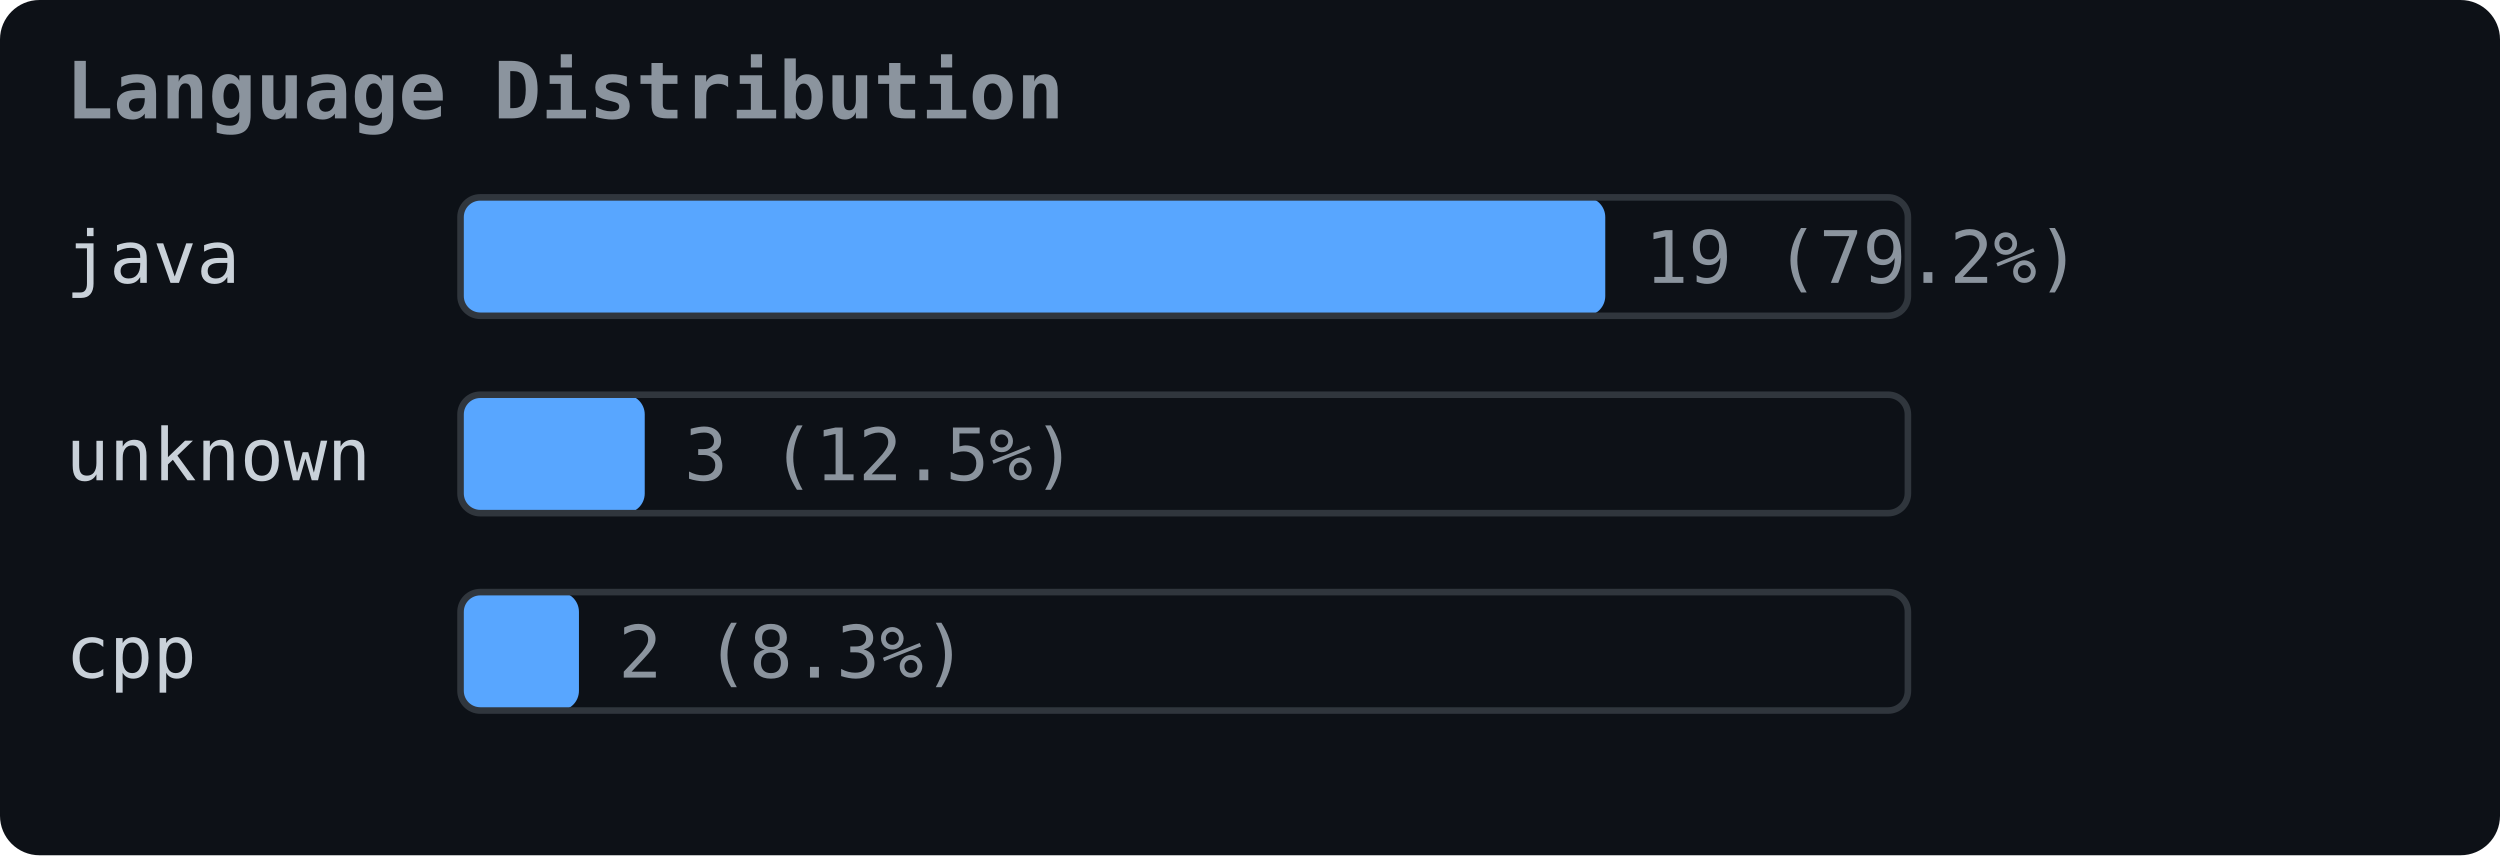
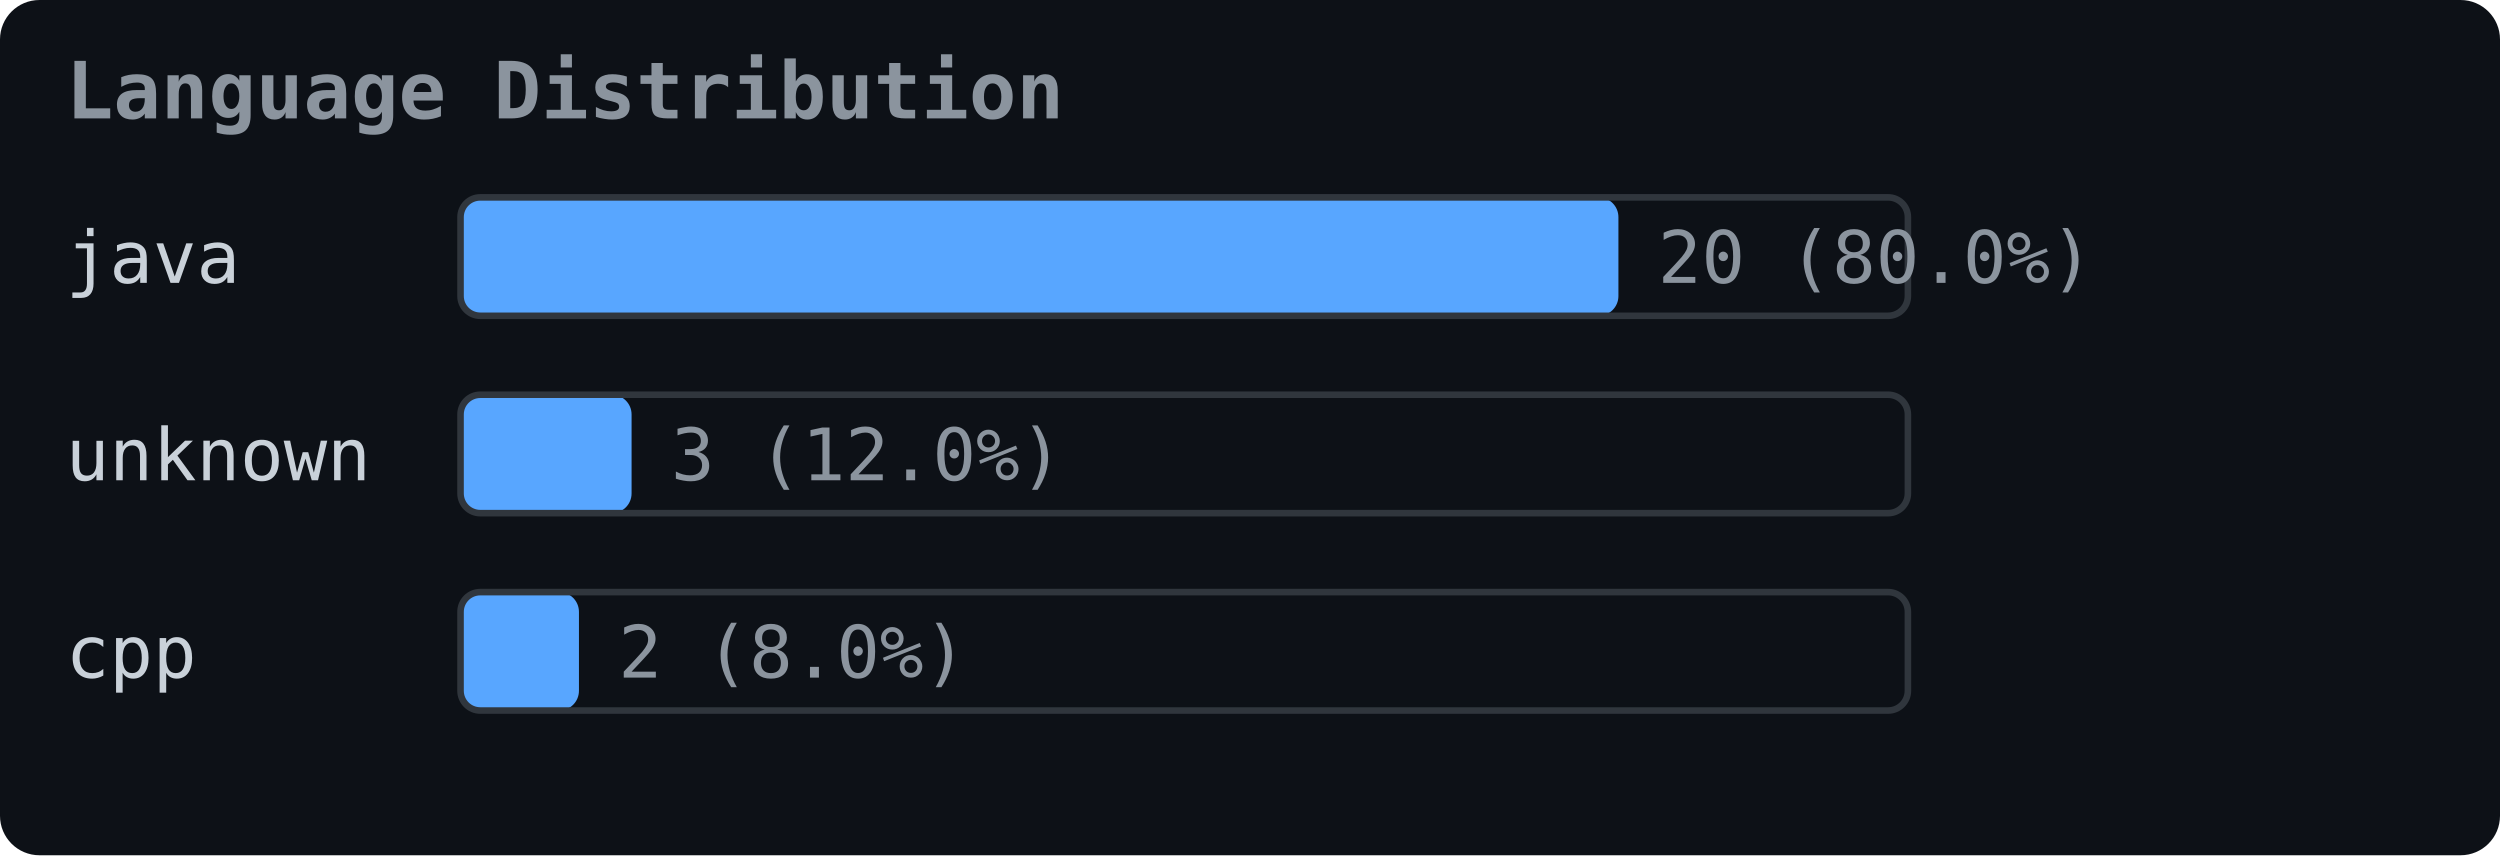
<svg xmlns="http://www.w3.org/2000/svg" width="380" height="130" viewBox="0 0 {width} {height}">
  <rect width="380" height="130" fill="#0d1117" rx="6" />
  <text x="10" y="18" font-size="12" fill="#8b949e" font-family="monospace" font-weight="bold">Language Distribution</text>
  <text x="10" y="43" font-size="11" fill="#c9d1d9" font-family="monospace">java   </text>
-   <rect x="70" y="30" width="174" height="18" rx="3" fill="#58a6ff" />
+   <rect x="70" y="30" width="176" height="18" rx="3" fill="#58a6ff" />
  <rect x="70" y="30" width="220" height="18" rx="3" fill="none" stroke="#30363d" />
-   <text x="250" y="43" font-size="11" fill="#8b949e" font-family="monospace">19 (79.2%)</text>
+   <text x="252" y="43" font-size="11" fill="#8b949e" font-family="monospace">20 (80.0%)</text>
  <text x="10" y="73" font-size="11" fill="#c9d1d9" font-family="monospace">unknown</text>
-   <rect x="70" y="60" width="28" height="18" rx="3" fill="#58a6ff" />
+   <rect x="70" y="60" width="26" height="18" rx="3" fill="#58a6ff" />
  <rect x="70" y="60" width="220" height="18" rx="3" fill="none" stroke="#30363d" />
-   <text x="104" y="73" font-size="11" fill="#8b949e" font-family="monospace">3 (12.5%)</text>
+   <text x="102" y="73" font-size="11" fill="#8b949e" font-family="monospace">3 (12.0%)</text>
  <text x="10" y="103" font-size="11" fill="#c9d1d9" font-family="monospace">cpp    </text>
  <rect x="70" y="90" width="18" height="18" rx="3" fill="#58a6ff" />
  <rect x="70" y="90" width="220" height="18" rx="3" fill="none" stroke="#30363d" />
-   <text x="94" y="103" font-size="11" fill="#8b949e" font-family="monospace">2 (8.3%)</text>
+   <text x="94" y="103" font-size="11" fill="#8b949e" font-family="monospace">2 (8.0%)</text>
</svg>
